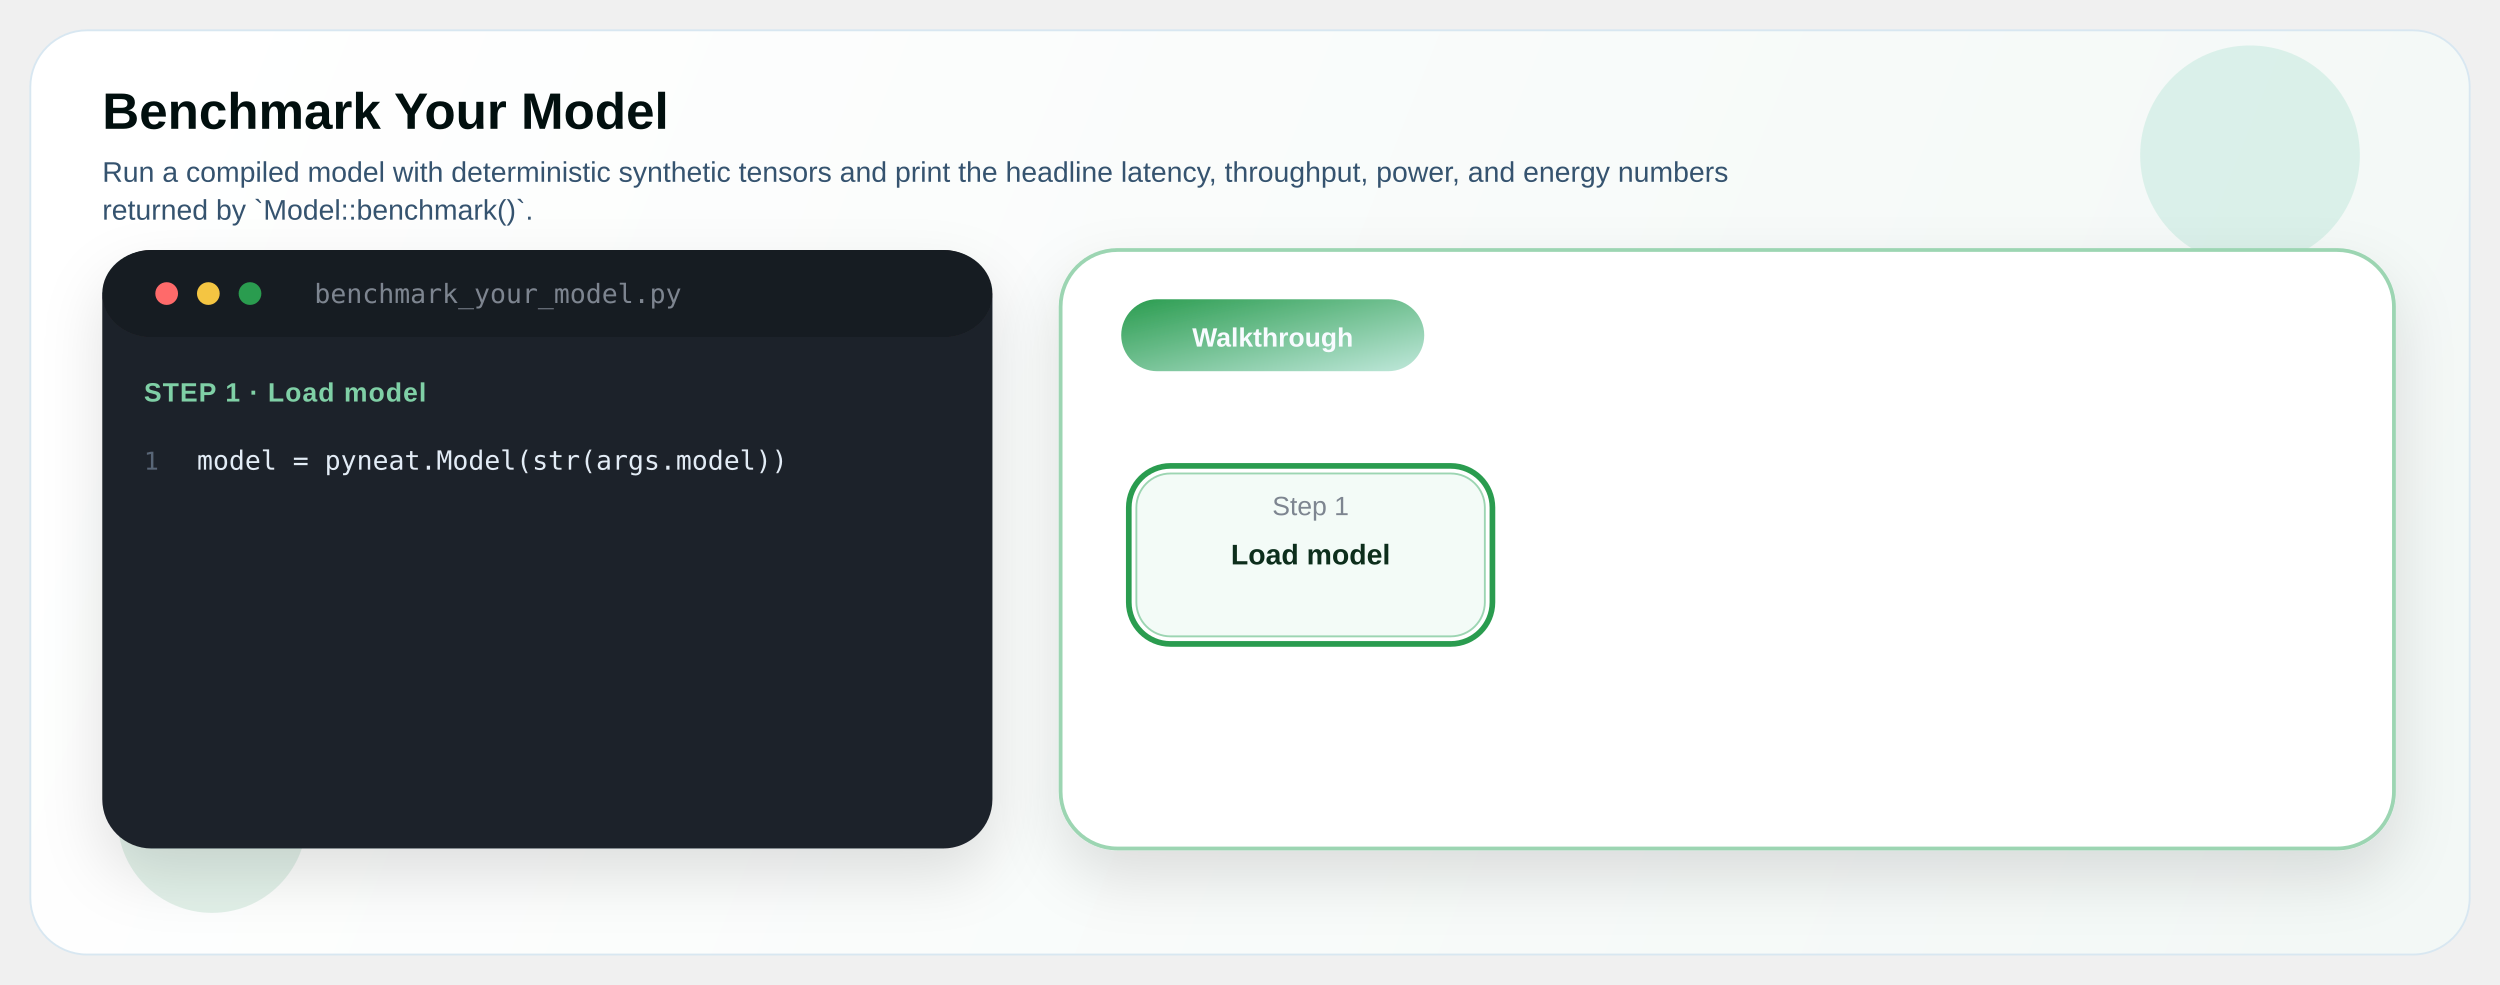
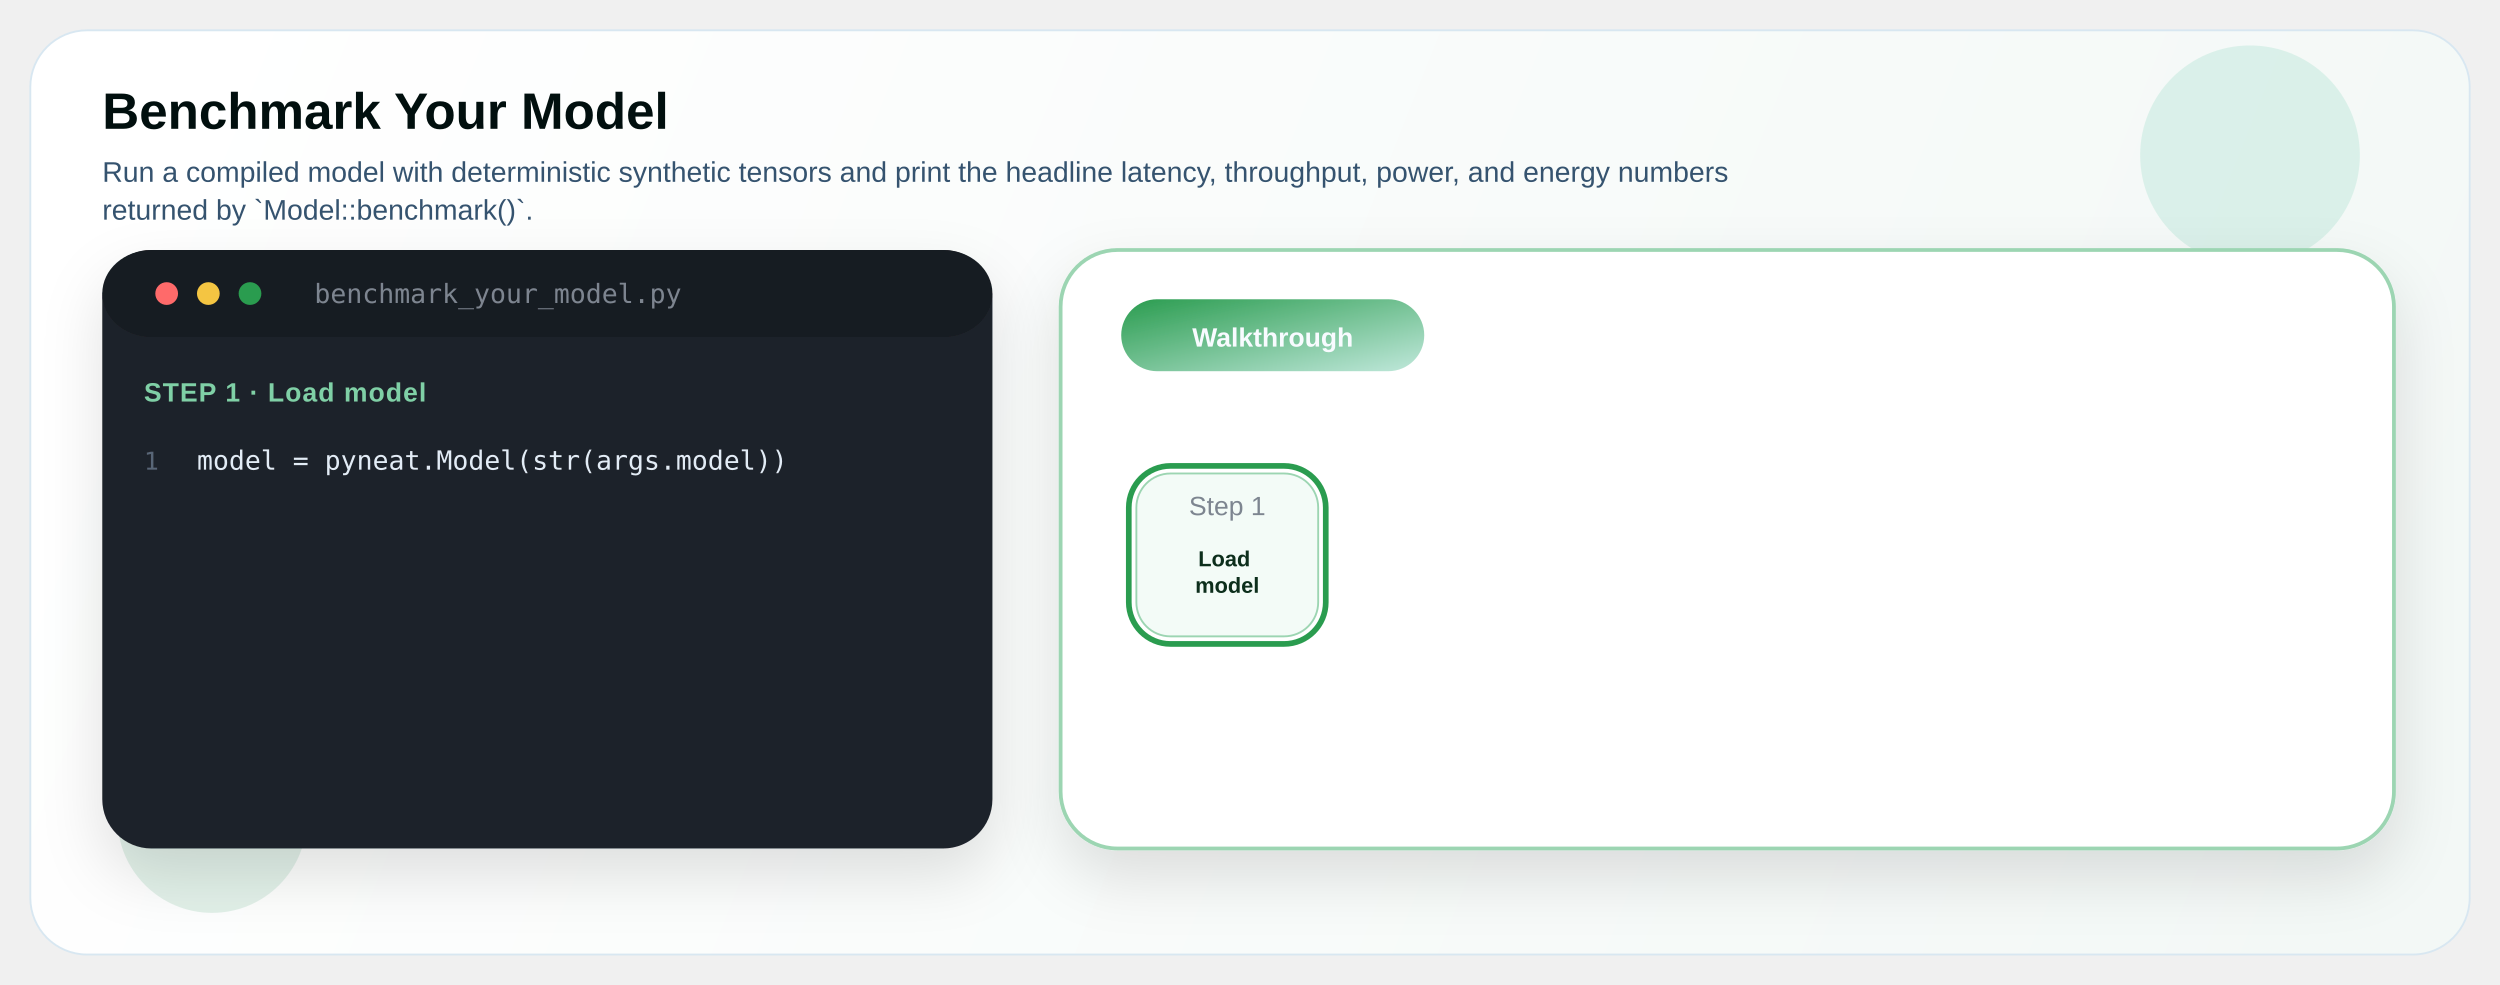
<svg xmlns="http://www.w3.org/2000/svg" viewBox="0 0 1320 520" role="img" aria-labelledby="ftl ftd">
  <defs>
    <linearGradient id="fbg" x1="80" y1="40" x2="1240" y2="500" gradientUnits="userSpaceOnUse">
      <stop offset="0" stop-color="#FFFFFF" />
      <stop offset="1" stop-color="#F3F8F6" />
    </linearGradient>
    <linearGradient id="fgreen" x1="0" y1="0" x2="1" y2="1">
      <stop offset="0" stop-color="#2A9C4F" />
      <stop offset="1" stop-color="#C0E8DB" />
    </linearGradient>
    <filter id="fsh" x="-10%" y="-18%" width="120%" height="142%" filterUnits="objectBoundingBox">
      <feDropShadow dx="0" dy="14" stdDeviation="16" flood-color="#010F0E" flood-opacity="0.12" />
    </filter>
    <marker id="farr" markerWidth="7" markerHeight="7" refX="5" refY="3.5" orient="auto" markerUnits="strokeWidth">
      <path d="M0 0L7 3.5L0 7Z" fill="#2A9C4F" />
    </marker>
    <style>.fsans{font-family:"Avenir Next","Segoe UI",Arial,sans-serif;}.fmono{font-family:"SFMono-Regular","Menlo","Consolas",monospace;}.fttl{fill:#010F0E;font-size:27px;font-weight:700;}.fsub{fill:#35536F;font-size:15px;font-weight:500;}.fcode{fill:#E2ECF6;font-size:14px;font-weight:500;}.fln{fill:#586677;font-size:13px;font-weight:500;}.fcap{fill:#7FD0A6;font-size:14px;font-weight:700;letter-spacing:0.04em;}.fdim{fill:#7D8590;font-size:14px;font-weight:500;}.ftag{fill:#F8FBFF;font-weight:650;}.fnl{fill:#0B2E1B;font-weight:650;}.fcounter{fill:#9AA7B4;font-size:13px;font-weight:600;}.fhint{fill:#2A9C4F;font-size:15px;font-weight:700;}.fanim{transition:opacity 0.55s ease;}</style>
  </defs>
  <rect x="16" y="16" width="1288" height="488" rx="30" fill="url(#fbg)" stroke="#D8E7F1" />
  <circle cx="1188" cy="82" r="58" fill="#C0E8DB" opacity="0.5" />
  <circle cx="112" cy="432" r="50" fill="#BFE0CF" opacity="0.45" />
  <text x="54" y="68" class="fsans fttl">Benchmark Your Model</text>
  <text x="54" y="96" class="fsans fsub">Run a compiled model with deterministic synthetic tensors and print the headline latency, throughput, power, and energy numbers</text>
  <text x="54" y="116" class="fsans fsub">returned by `Model::benchmark()`.</text>
  <g filter="url(#fsh)">
    <rect x="54" y="132" width="470" height="316" rx="26" fill="#1F232A" />
    <rect x="54" y="132" width="470" height="46" rx="26" fill="#181C22" />
    <circle cx="88" cy="155" r="6" fill="#FF6B6B" />
    <circle cx="110" cy="155" r="6" fill="#F4C542" />
    <circle cx="132" cy="155" r="6" fill="#2A9C4F" />
    <text x="166" y="160" class="fmono fdim">benchmark_your_model.py</text>
    <g id="code0" class="fanim" opacity="1">
      <text x="76" y="212" class="fsans fcap">STEP 1 · Load model</text>
      <text x="76" y="248" class="fmono fln">1</text>
      <text x="104" y="248" class="fmono fcode" xml:space="preserve">model = pyneat.Model(str(args.model))</text>
    </g>
    <g id="code1" class="fanim" opacity="0">
      <text x="76" y="212" class="fsans fcap">STEP 2 · Run benchmark</text>
      <text x="76" y="248" class="fmono fln">1</text>
-       <text x="104" y="248" class="fmono fcode" xml:space="preserve">report = model.benchmark(args.samples)</text>
+       <text x="104" y="248" class="fmono fcode" xml:space="preserve">options = pyneat.BenchmarkOptions()</text>
      <text x="76" y="274" class="fmono fln">2</text>
-       <text x="104" y="274" class="fmono fcode" xml:space="preserve">if report.latency_ms &lt;= 0 or report.fps &lt;=…</text>
+       <text x="104" y="274" class="fmono fcode" xml:space="preserve">options.num_samples = args.samples</text>
      <text x="76" y="300" class="fmono fln">3</text>
-       <text x="104" y="300" class="fmono fcode" xml:space="preserve">  raise RuntimeError("benchmark produced no…</text>
+       <text x="104" y="300" class="fmono fcode" xml:space="preserve">options.include_layer_stats = args.include_…</text>
+       <text x="76" y="326" class="fmono fln">4</text>
+       <text x="104" y="326" class="fmono fcode" xml:space="preserve">report = model.benchmark(options)</text>
+       <text x="76" y="352" class="fmono fln">5</text>
+       <text x="104" y="352" class="fmono fcode" xml:space="preserve">if report.latency_ms &lt;= 0 or report.fps &lt;=…</text>
    </g>
    <g id="code2" class="fanim" opacity="0">
      <text x="76" y="212" class="fsans fcap">STEP 3 · Read report</text>
      <text x="76" y="248" class="fmono fln">1</text>
      <text x="104" y="248" class="fmono fcode" xml:space="preserve">print(f"report_latency_ms={report.latency_m…</text>
      <text x="76" y="274" class="fmono fln">2</text>
      <text x="104" y="274" class="fmono fcode" xml:space="preserve">print(f"report_fps={report.fps}")</text>
      <text x="76" y="300" class="fmono fln">3</text>
      <text x="104" y="300" class="fmono fcode" xml:space="preserve">print(f"report_avg_power_watts={report.avg_…</text>
      <text x="76" y="326" class="fmono fln">4</text>
      <text x="104" y="326" class="fmono fcode" xml:space="preserve">print(f"report_energy_joules={report.energy…</text>
      <text x="76" y="352" class="fmono fln">5</text>
      <text x="104" y="352" class="fmono fcode" xml:space="preserve">print(f"report_peak_power_watts={report.pea…</text>
    </g>
+     <g id="code3" class="fanim" opacity="0">
+       <text x="76" y="212" class="fsans fcap">STEP 4 · Read layer stats</text>
+       <text x="76" y="248" class="fmono fln">1</text>
+       <text x="104" y="248" class="fmono fcode" xml:space="preserve">if options.include_layer_stats:</text>
+       <text x="76" y="274" class="fmono fln">2</text>
+       <text x="104" y="274" class="fmono fcode" xml:space="preserve">  print("Layer stats (execution time in mic…</text>
+       <text x="76" y="300" class="fmono fln">3</text>
+       <text x="104" y="300" class="fmono fcode" xml:space="preserve">  for layer in report.layer_stats:</text>
+       <text x="76" y="326" class="fmono fln">4</text>
+       <text x="104" y="326" class="fmono fcode" xml:space="preserve">    print(f"  stage_index={layer.stage_inde…</text>
+       <text x="76" y="352" class="fmono fln">5</text>
+       <text x="104" y="352" class="fmono fcode" xml:space="preserve">          f"total_execution_time_us={layer.…</text>
+     </g>
+     <g id="code4" class="fanim" opacity="0">
+       <text x="76" y="212" class="fsans fcap">STEP 5 · Save report</text>
+       <text x="76" y="248" class="fmono fln">1</text>
+       <text x="104" y="248" class="fmono fcode" xml:space="preserve">if args.report is not None:</text>
+       <text x="76" y="274" class="fmono fln">2</text>
+       <text x="104" y="274" class="fmono fcode" xml:space="preserve">  print(f"report_path={report.save(args.rep…</text>
+     </g>
  </g>
  <g filter="url(#fsh)">
    <g id="shell" opacity="1">
      <rect x="560" y="132" width="704" height="316" rx="30" fill="#FFFFFF" stroke="#9CD5B2" stroke-width="2" />
      <rect x="592" y="158" width="160" height="38" rx="19" fill="url(#fgreen)" />
      <text x="672" y="183" class="fsans ftag" font-size="14" text-anchor="middle">Walkthrough</text>
    </g>
    <g id="node0" class="fanim" opacity="1">
-       <rect x="600" y="250" width="184" height="86" rx="18" fill="#F3FBF7" stroke="#9CD5B2" />
-       <text x="692" y="272" class="fsans fdim" font-size="12" text-anchor="middle">Step 1</text>
-       <text x="692" y="298" class="fsans fnl" font-size="15" text-anchor="middle">Load model</text>
+       <rect x="600" y="250" width="96" height="86" rx="18" fill="#F3FBF7" stroke="#9CD5B2" />
+       <text x="648" y="272" class="fsans fdim" font-size="12" text-anchor="middle">Step 1</text>
+       <text x="648" y="299" class="fsans fnl" font-size="11.5" text-anchor="middle">
+         <tspan x="648" dy="0">Load</tspan>
+         <tspan x="648" dy="14">model</tspan>
+       </text>
    </g>
    <g id="ring0" class="fanim" opacity="1">
-       <rect x="596" y="246" width="192" height="94" rx="22" fill="none" stroke="#2A9C4F" stroke-width="3" />
+       <rect x="596" y="246" width="104" height="94" rx="22" fill="none" stroke="#2A9C4F" stroke-width="3" />
    </g>
    <g id="node1" class="fanim" opacity="0">
-       <line x1="788" y1="293" x2="814" y2="293" stroke="#2A9C4F" stroke-width="3" stroke-linecap="round" marker-end="url(#farr)" />
-       <rect x="820" y="250" width="184" height="86" rx="18" fill="#F3FBF7" stroke="#9CD5B2" />
-       <text x="912" y="272" class="fsans fdim" font-size="12" text-anchor="middle">Step 2</text>
-       <text x="912" y="298" class="fsans fnl" font-size="15" text-anchor="middle">Run benchmark</text>
+       <line x1="700" y1="293" x2="726" y2="293" stroke="#2A9C4F" stroke-width="3" stroke-linecap="round" marker-end="url(#farr)" />
+       <rect x="732" y="250" width="96" height="86" rx="18" fill="#F3FBF7" stroke="#9CD5B2" />
+       <text x="780" y="272" class="fsans fdim" font-size="12" text-anchor="middle">Step 2</text>
+       <text x="780" y="299" class="fsans fnl" font-size="11.5" text-anchor="middle">
+         <tspan x="780" dy="0">Run</tspan>
+         <tspan x="780" dy="14">benchmark</tspan>
+       </text>
    </g>
    <g id="ring1" class="fanim" opacity="0">
-       <rect x="816" y="246" width="192" height="94" rx="22" fill="none" stroke="#2A9C4F" stroke-width="3" />
+       <rect x="728" y="246" width="104" height="94" rx="22" fill="none" stroke="#2A9C4F" stroke-width="3" />
    </g>
    <g id="node2" class="fanim" opacity="0">
-       <line x1="1008" y1="293" x2="1034" y2="293" stroke="#2A9C4F" stroke-width="3" stroke-linecap="round" marker-end="url(#farr)" />
-       <rect x="1040" y="250" width="184" height="86" rx="18" fill="#F8F6FF" stroke="#B8B0DC" />
-       <text x="1132" y="272" class="fsans fdim" font-size="12" text-anchor="middle">Step 3</text>
-       <text x="1132" y="298" class="fsans fnl" font-size="15" text-anchor="middle">Read report</text>
+       <line x1="832" y1="293" x2="858" y2="293" stroke="#2A9C4F" stroke-width="3" stroke-linecap="round" marker-end="url(#farr)" />
+       <rect x="864" y="250" width="96" height="86" rx="18" fill="#F3FBF7" stroke="#9CD5B2" />
+       <text x="912" y="272" class="fsans fdim" font-size="12" text-anchor="middle">Step 3</text>
+       <text x="912" y="299" class="fsans fnl" font-size="11.5" text-anchor="middle">
+         <tspan x="912" dy="0">Read</tspan>
+         <tspan x="912" dy="14">report</tspan>
+       </text>
    </g>
    <g id="ring2" class="fanim" opacity="0">
-       <rect x="1036" y="246" width="192" height="94" rx="22" fill="none" stroke="#2A9C4F" stroke-width="3" />
+       <rect x="860" y="246" width="104" height="94" rx="22" fill="none" stroke="#2A9C4F" stroke-width="3" />
+     </g>
+     <g id="node3" class="fanim" opacity="0">
+       <line x1="964" y1="293" x2="990" y2="293" stroke="#2A9C4F" stroke-width="3" stroke-linecap="round" marker-end="url(#farr)" />
+       <rect x="996" y="250" width="96" height="86" rx="18" fill="#F3FBF7" stroke="#9CD5B2" />
+       <text x="1044" y="272" class="fsans fdim" font-size="12" text-anchor="middle">Step 4</text>
+       <text x="1044" y="299" class="fsans fnl" font-size="11.5" text-anchor="middle">
+         <tspan x="1044" dy="0">Read layer</tspan>
+         <tspan x="1044" dy="14">stats</tspan>
+       </text>
+     </g>
+     <g id="ring3" class="fanim" opacity="0">
+       <rect x="992" y="246" width="104" height="94" rx="22" fill="none" stroke="#2A9C4F" stroke-width="3" />
+     </g>
+     <g id="node4" class="fanim" opacity="0">
+       <line x1="1096" y1="293" x2="1122" y2="293" stroke="#2A9C4F" stroke-width="3" stroke-linecap="round" marker-end="url(#farr)" />
+       <rect x="1128" y="250" width="96" height="86" rx="18" fill="#F8F6FF" stroke="#B8B0DC" />
+       <text x="1176" y="272" class="fsans fdim" font-size="12" text-anchor="middle">Step 5</text>
+       <text x="1176" y="299" class="fsans fnl" font-size="11.5" text-anchor="middle">
+         <tspan x="1176" dy="0">Save</tspan>
+         <tspan x="1176" dy="14">report</tspan>
+       </text>
+     </g>
+     <g id="ring4" class="fanim" opacity="0">
+       <rect x="1124" y="246" width="104" height="94" rx="22" fill="none" stroke="#2A9C4F" stroke-width="3" />
    </g>
  </g>
  <g id="popup" class="fanim" opacity="0">
    <rect x="690" y="356" width="444" height="46" rx="23" fill="#0B2E1B" opacity="0.93" />
    <text x="912" y="384" text-anchor="middle" class="fsans" fill="#EAF7EF" font-size="16" font-weight="700">Click a step to jump to that section ↓</text>
  </g>
</svg>
